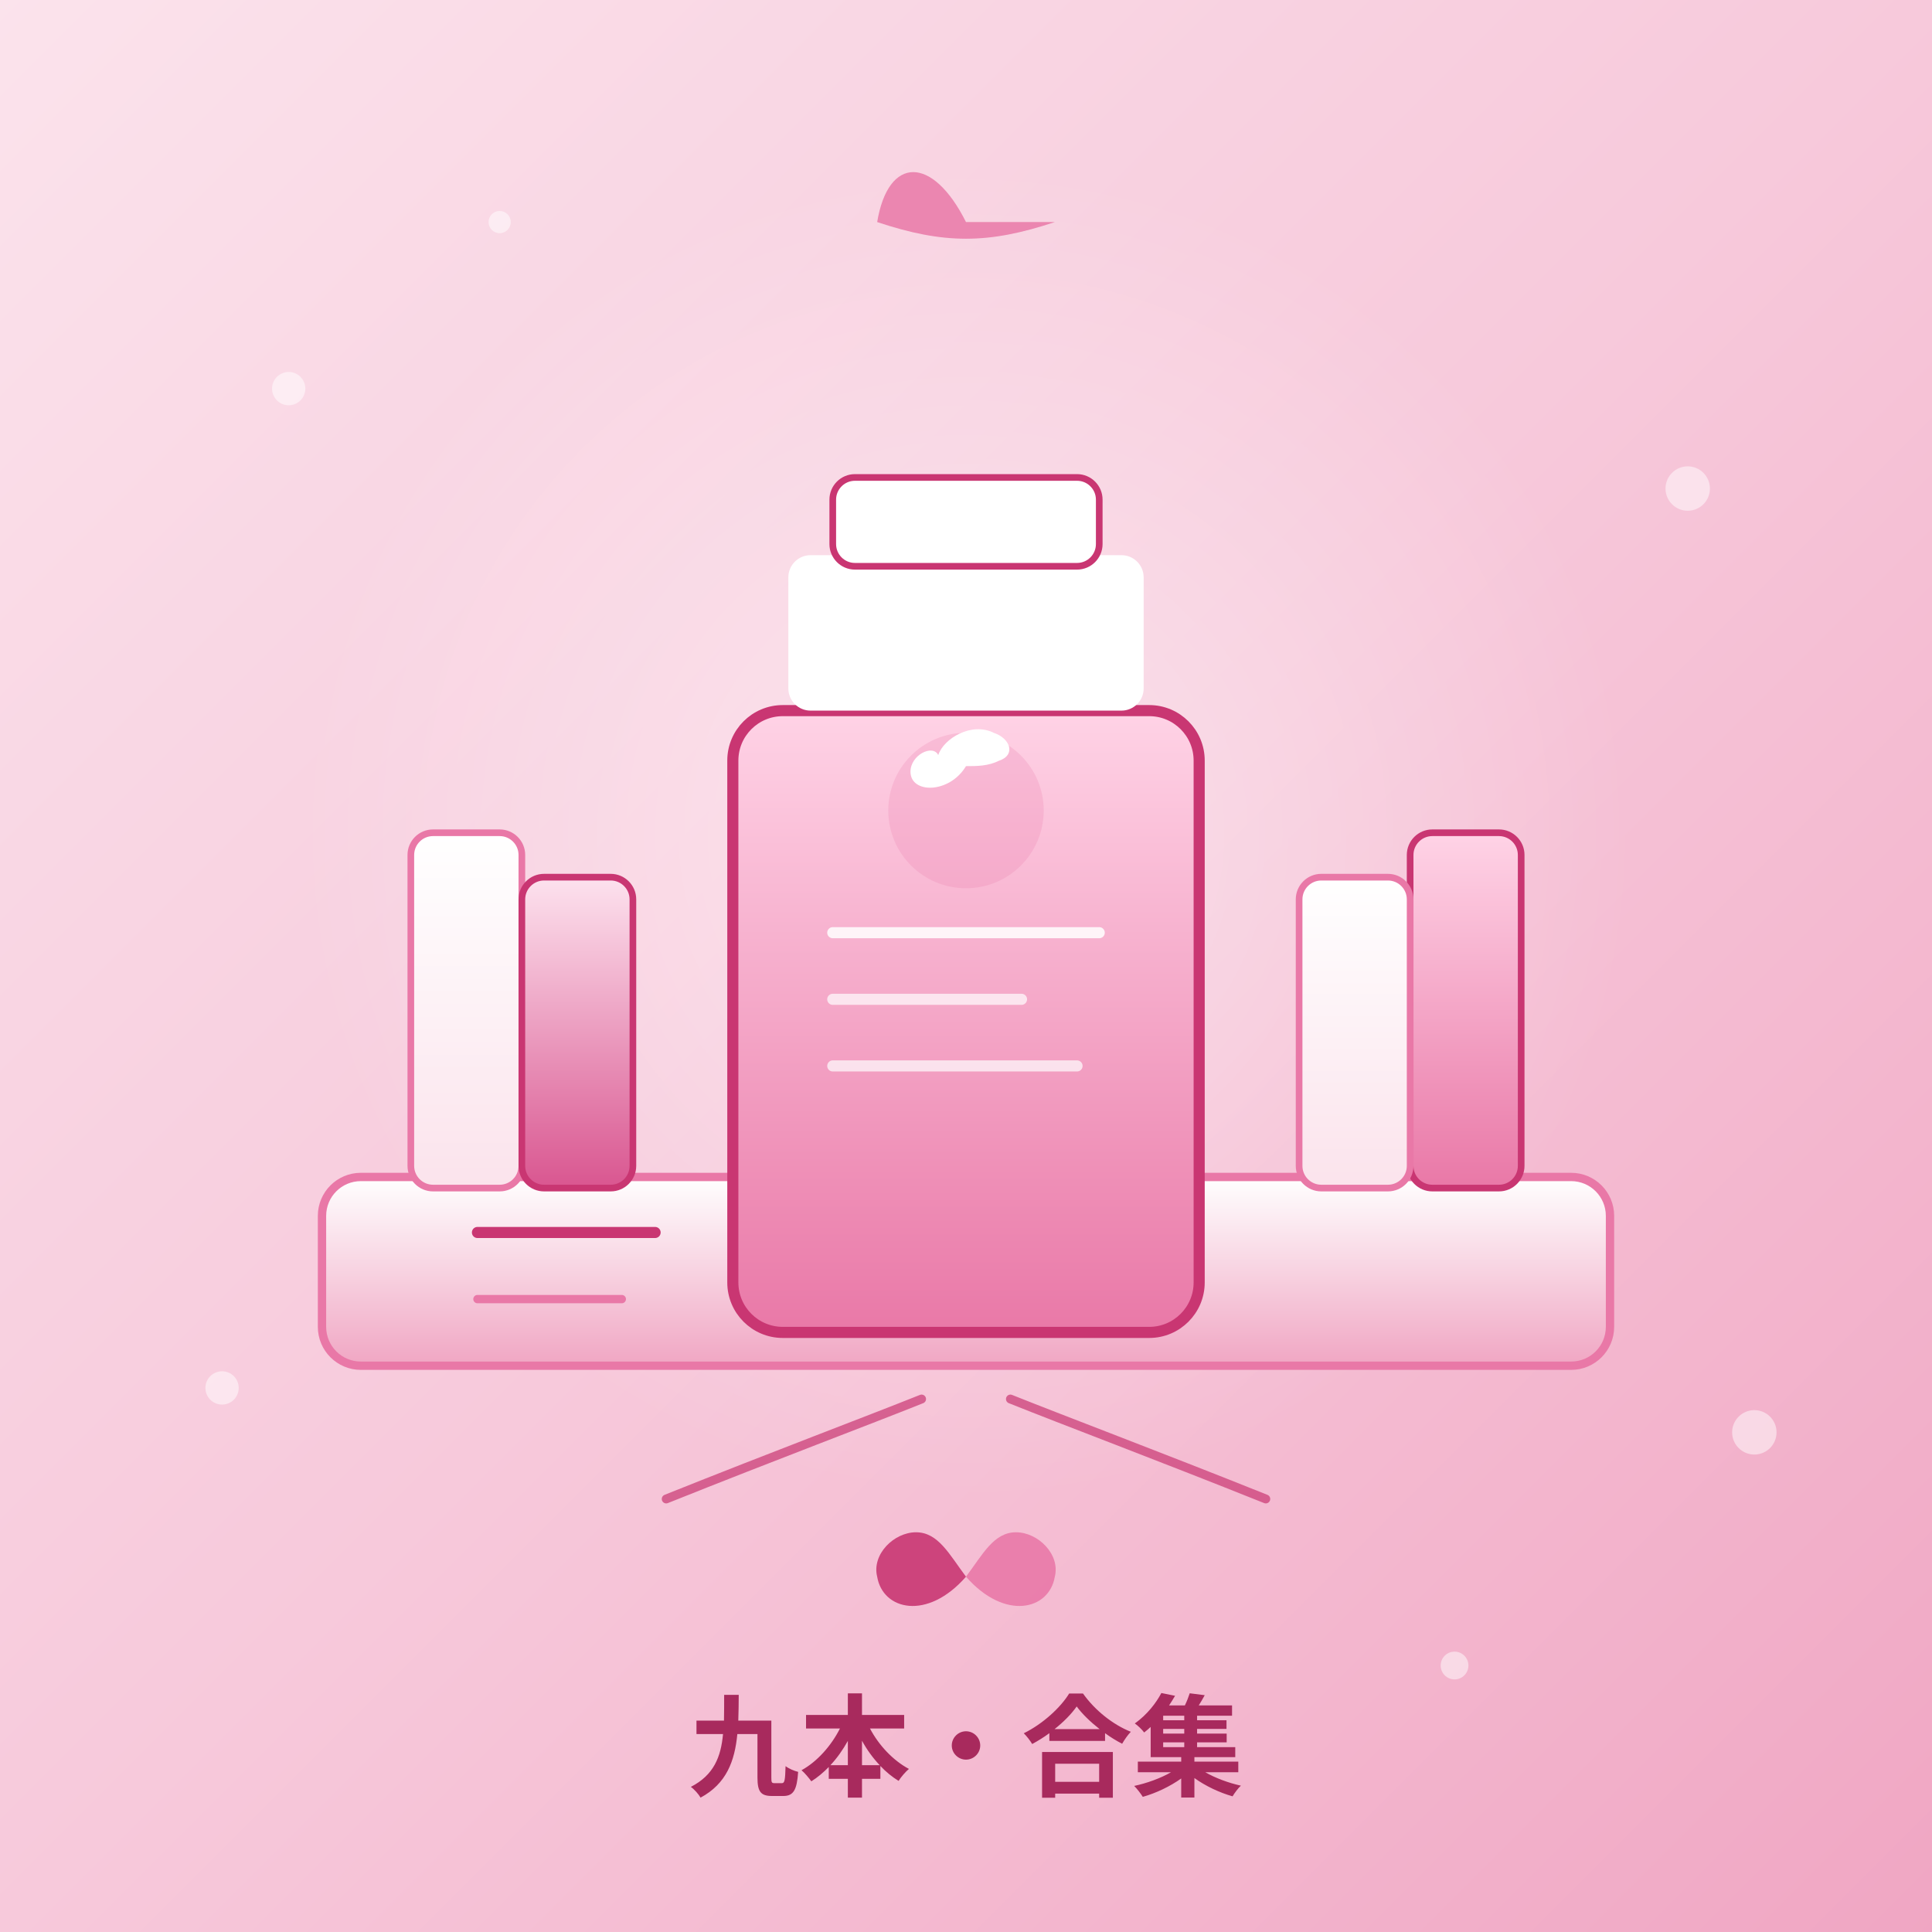
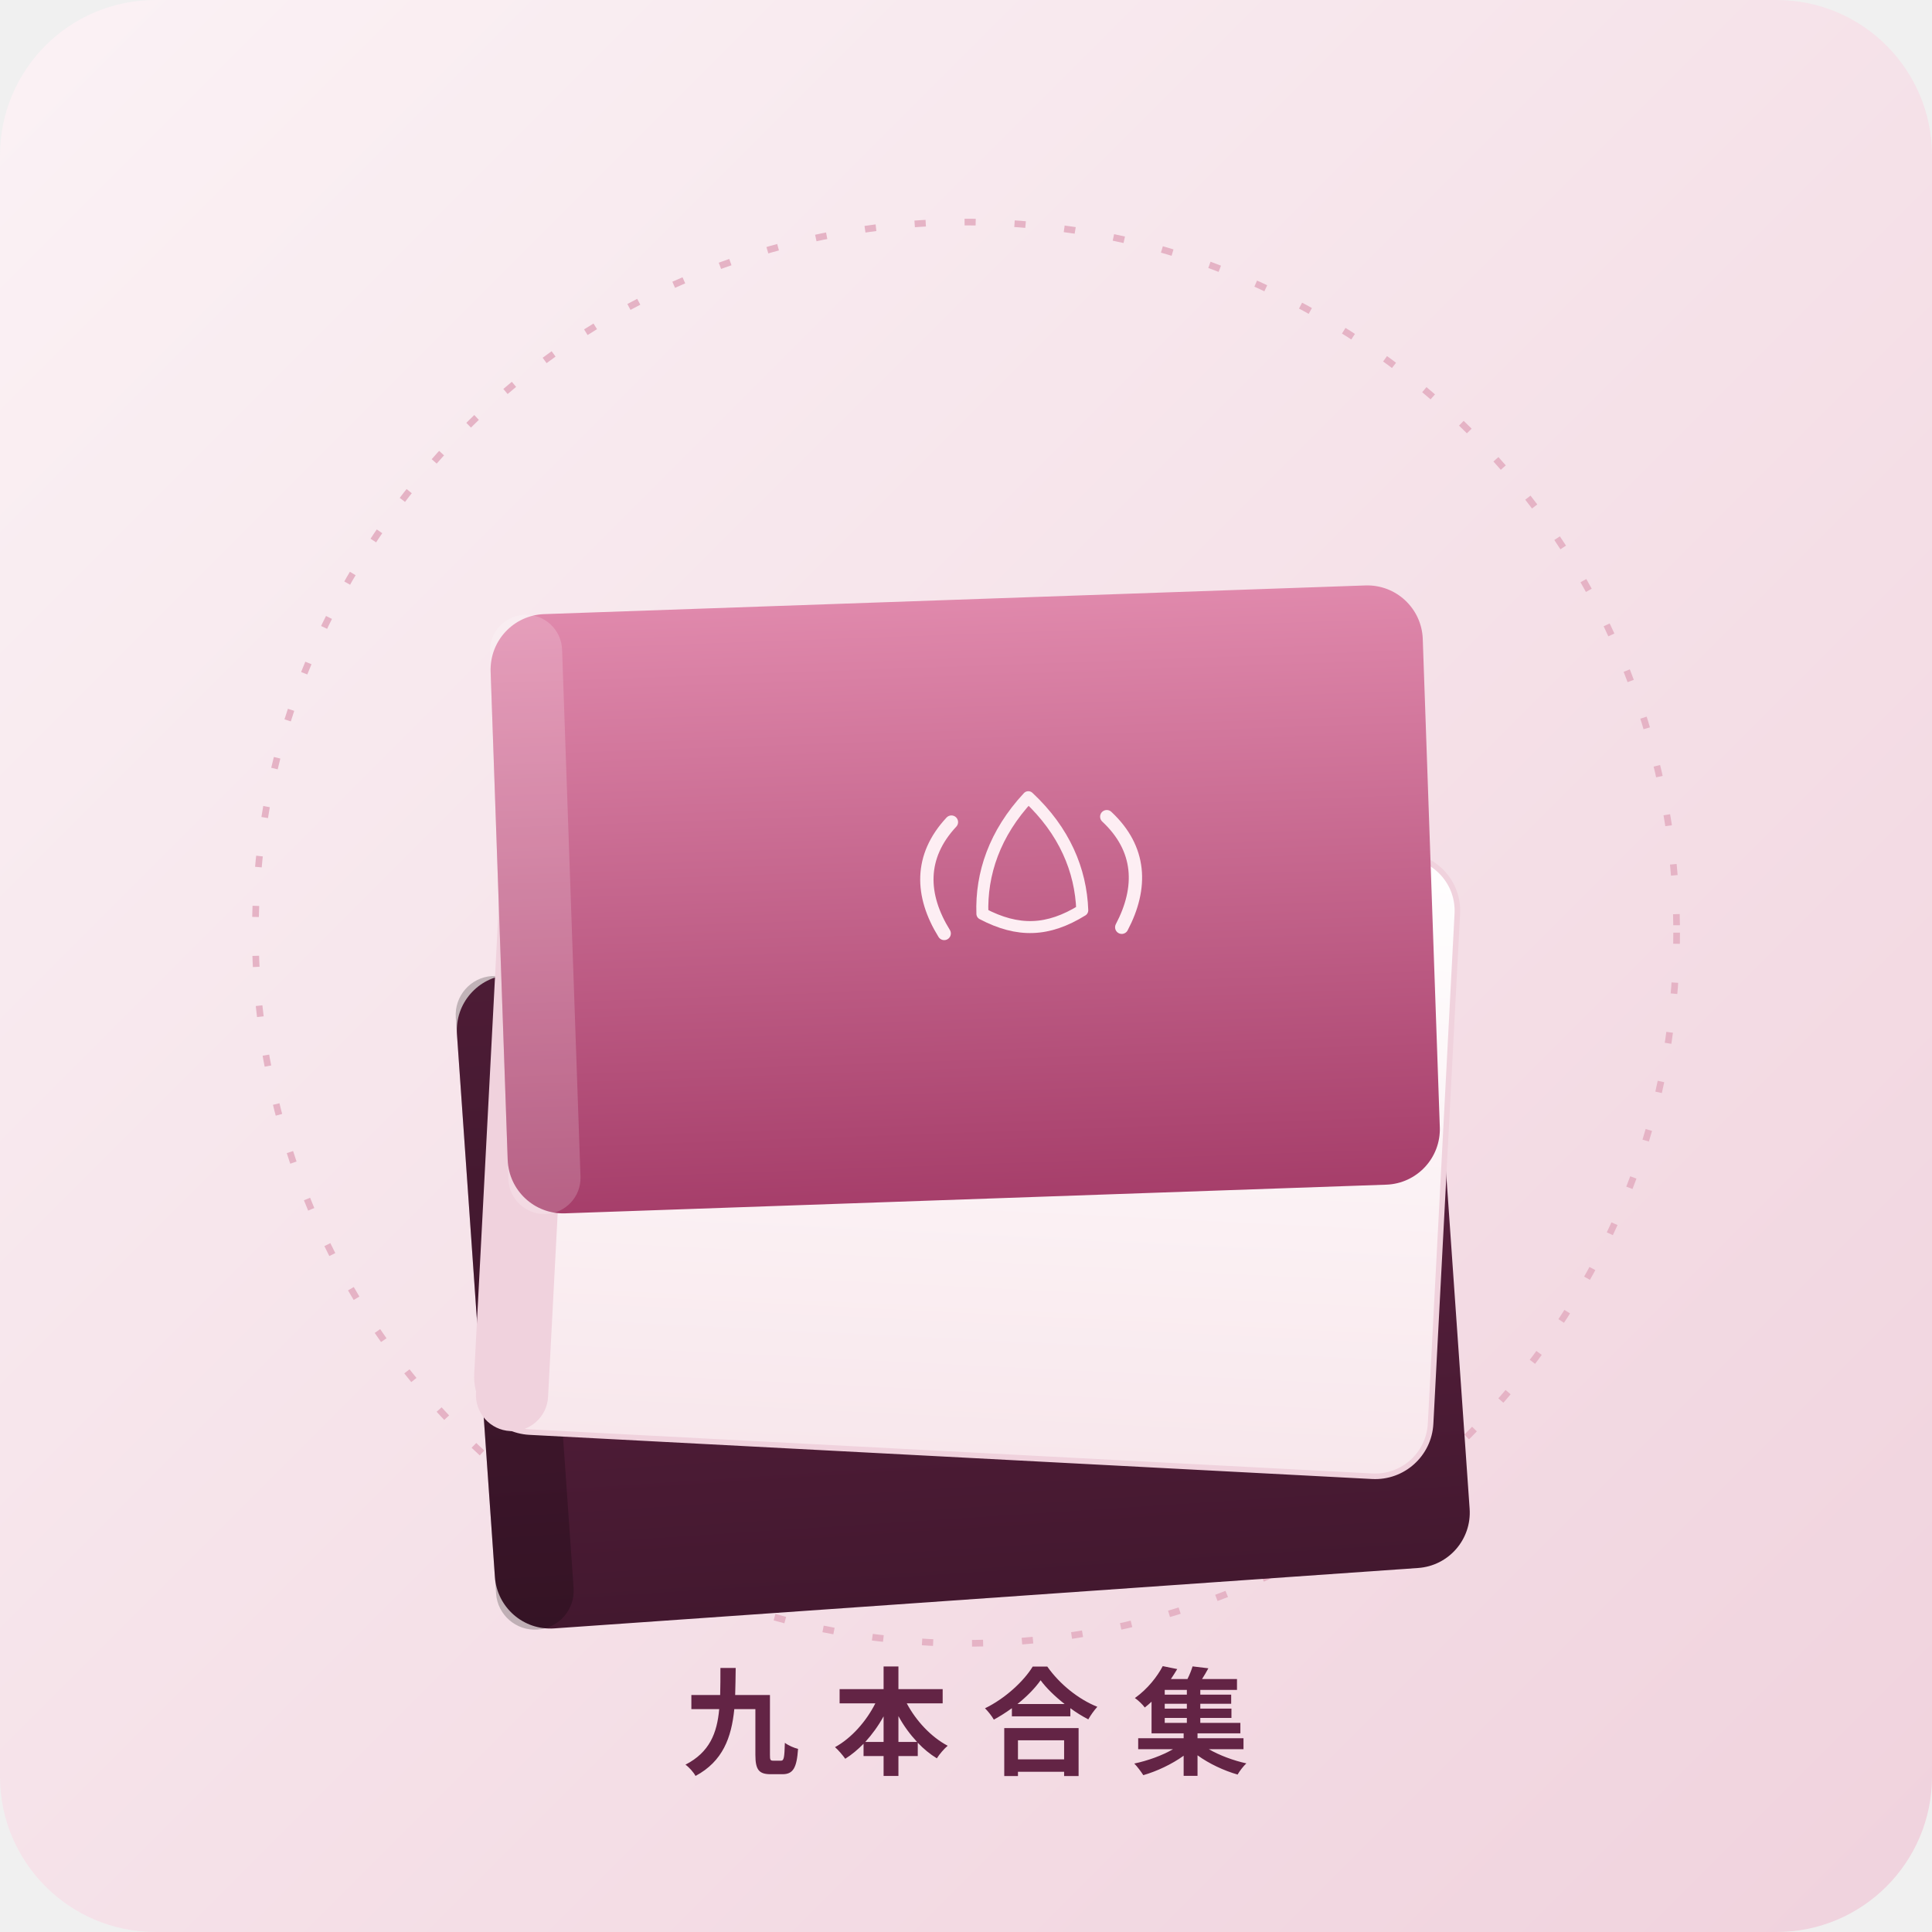
<svg xmlns="http://www.w3.org/2000/svg" viewBox="0 0 348 348" width="348" height="348" role="img" aria-label="九本合集電子書">
  <defs>
-     <linearGradient id="bgGrad" x1="0" y1="0" x2="1" y2="1">
-       <stop offset="0" stop-color="#fbe3ec" />
-       <stop offset="0.5" stop-color="#f7c9db" />
-       <stop offset="1" stop-color="#f0a6c3" />
+     <linearGradient id="hj-bg" x1="0" y1="0" x2="1" y2="1">
+       <stop offset="0" stop-color="#fbf2f5" />
+       <stop offset="1" stop-color="#f0d2dd" />
    </linearGradient>
-     <linearGradient id="bookA" x1="0" y1="0" x2="0" y2="1">
+     <linearGradient id="hj-book1" x1="0" y1="0" x2="0" y2="1">
+       <stop offset="0" stop-color="#e089ac" />
+       <stop offset="1" stop-color="#a63e6a" />
+     </linearGradient>
+     <linearGradient id="hj-book2" x1="0" y1="0" x2="0" y2="1">
      <stop offset="0" stop-color="#ffffff" />
-       <stop offset="1" stop-color="#fbe3ec" />
+       <stop offset="1" stop-color="#f8e7ec" />
    </linearGradient>
-     <linearGradient id="bookB" x1="0" y1="0" x2="0" y2="1">
-       <stop offset="0" stop-color="#ffd3e6" />
-       <stop offset="1" stop-color="#e978a7" />
+     <linearGradient id="hj-book3" x1="0" y1="0" x2="0" y2="1">
+       <stop offset="0" stop-color="#632445" />
+       <stop offset="1" stop-color="#43182f" />
    </linearGradient>
-     <linearGradient id="bookC" x1="0" y1="0" x2="0" y2="1">
-       <stop offset="0" stop-color="#fde2ee" />
-       <stop offset="1" stop-color="#d95690" />
-     </linearGradient>
-     <linearGradient id="bookD" x1="0" y1="0" x2="0" y2="1">
-       <stop offset="0" stop-color="#ffffff" />
-       <stop offset="1" stop-color="#f0a6c3" />
-     </linearGradient>
-     <radialGradient id="glow" cx="0.5" cy="0.5" r="0.5">
-       <stop offset="0" stop-color="#ffffff" stop-opacity="0.9" />
-       <stop offset="1" stop-color="#ffffff" stop-opacity="0" />
-     </radialGradient>
  </defs>
-   <rect width="348" height="348" fill="url(#bgGrad)" />
-   <circle cx="174" cy="150" r="120" fill="url(#glow)" opacity="0.5" />
-   <g fill="#ffffff" opacity="0.5">
-     <circle cx="52" cy="70" r="3" />
-     <circle cx="304" cy="88" r="4" />
-     <circle cx="40" cy="250" r="3" />
-     <circle cx="316" cy="258" r="4" />
-     <circle cx="90" cy="40" r="2" />
-     <circle cx="262" cy="300" r="2.5" />
+   <rect width="348" height="348" rx="28" fill="url(#hj-bg)" />
+   <circle cx="174" cy="168" r="128" fill="none" stroke="#e5b3c5" stroke-width="1.2" stroke-dasharray="2 7" />
+   <g stroke-linejoin="round">
+     <g transform="translate(174 236) rotate(-4) translate(-88 -66)">
+       <rect x="0" y="0" width="176" height="118" rx="10" fill="url(#hj-book3)" />
+       <rect x="0" y="0" width="14" height="118" rx="7" fill="rgba(0,0,0,.22)" />
+     </g>
+     <g transform="translate(174 210) rotate(3) translate(-86 -60)">
+       <rect x="0" y="0" width="172" height="112" rx="10" fill="url(#hj-book2)" stroke="#f0d2dd" />
+       <rect x="0" y="0" width="13" height="112" rx="6.5" fill="#f0d2dd" />
+       <rect x="32" y="22" width="110" height="6" rx="3" fill="#e5b3c5" />
+       <rect x="32" y="40" width="84" height="6" rx="3" fill="#f0d2dd" />
+     </g>
+     <g transform="translate(174 166) rotate(-2) translate(-84 -58)">
+       <rect x="0" y="0" width="168" height="108" rx="10" fill="url(#hj-book1)" />
+       <rect x="0" y="0" width="13" height="108" rx="6.5" fill="rgba(255,255,255,.18)" />
+       <g transform="translate(96 54)" fill="none" stroke="#fdeef3" stroke-width="2.4" stroke-linecap="round">
+         <path d="M0-20c7 7 10 15 10 23-7 4-13 4-20 0 0-8 3-16 10-23z" transform="scale(.9)" />
+         <path d="M-16 6c-4-7-4-14 2-20" />
+         <path d="M16 6c4-7 4-14-2-20" />
+       </g>
+     </g>
  </g>
-   <g fill="#e978a7" opacity="0.85">
-     <path d="M174 40 c -6 -12 -14 -12 -16 0 c 12 4 20 4 32 0 z" transform="translate(0,0)" />
-   </g>
-   <rect x="58" y="212" width="232" height="34" rx="7" fill="url(#bookD)" stroke="#e978a7" stroke-width="1.5" />
-   <line x1="86" y1="222" x2="118" y2="222" stroke="#c93672" stroke-width="2" stroke-linecap="round" />
-   <line x1="86" y1="234" x2="112" y2="234" stroke="#e978a7" stroke-width="1.5" stroke-linecap="round" />
-   <g>
-     <rect x="74" y="150" width="20" height="64" rx="4" fill="url(#bookA)" stroke="#e978a7" stroke-width="1.2" />
-     <rect x="94" y="158" width="20" height="56" rx="4" fill="url(#bookC)" stroke="#c93672" stroke-width="1.2" />
-   </g>
-   <g>
-     <rect x="254" y="150" width="20" height="64" rx="4" fill="url(#bookB)" stroke="#c93672" stroke-width="1.2" />
-     <rect x="234" y="158" width="20" height="56" rx="4" fill="url(#bookA)" stroke="#e978a7" stroke-width="1.2" />
-   </g>
-   <g>
-     <rect x="132" y="128" width="84" height="112" rx="9" fill="url(#bookB)" stroke="#c93672" stroke-width="2" />
-     <rect x="142" y="100" width="64" height="28" rx="4" fill="#ffffff" />
-     <line x1="150" y1="168" x2="198" y2="168" stroke="#ffffff" stroke-width="2" stroke-linecap="round" opacity="0.85" />
-     <line x1="150" y1="180" x2="184" y2="180" stroke="#ffffff" stroke-width="2" stroke-linecap="round" opacity="0.7" />
-     <line x1="150" y1="192" x2="194" y2="192" stroke="#ffffff" stroke-width="2" stroke-linecap="round" opacity="0.7" />
-     <circle cx="174" cy="146" r="14" fill="#e978a7" opacity="0.22" />
-     <path d="M174 138 c -3 5 -10 5 -10 1 c 0 -3 4 -5 5 -3 c 1 -3 6 -6 10 -4 c 3 1 4 4 1 5 c -2 1 -4 1 -6 1 z" fill="#ffffff" />
-   </g>
-   <g>
-     <rect x="150" y="86" width="48" height="16" rx="4" fill="#ffffff" stroke="#c93672" stroke-width="1.2" />
-   </g>
-   <g fill="none" stroke="#c93672" stroke-width="1.6" stroke-linecap="round" opacity="0.7">
-     <path d="M120 270 C 140 262 156 256 166 252" />
-     <path d="M228 270 C 208 262 192 256 182 252" />
-   </g>
-   <g transform="translate(174,284)">
-     <path d="M0 0 c -8 -7 -6 -15 0 -16 c 4 -1 8 3 8 7 c 0 4 -4 6 -8 9 z" fill="#c93672" opacity="0.9" transform="rotate(-90)" />
-     <path d="M0 0 c 8 -7 6 -15 0 -16 c -4 -1 -8 3 -8 7 c 0 4 4 6 8 9 z" fill="#e978a7" opacity="0.9" transform="rotate(90)" />
-   </g>
-   <text x="174" y="322" text-anchor="middle" font-family="'Noto Serif TC', serif" font-size="20" font-weight="600" fill="#a82a5d">九本・合集</text>
+   <text x="174" y="318" text-anchor="middle" font-family="'Noto Serif TC', serif" font-size="21" font-weight="700" fill="#632445" letter-spacing="6">九本合集</text>
</svg>
